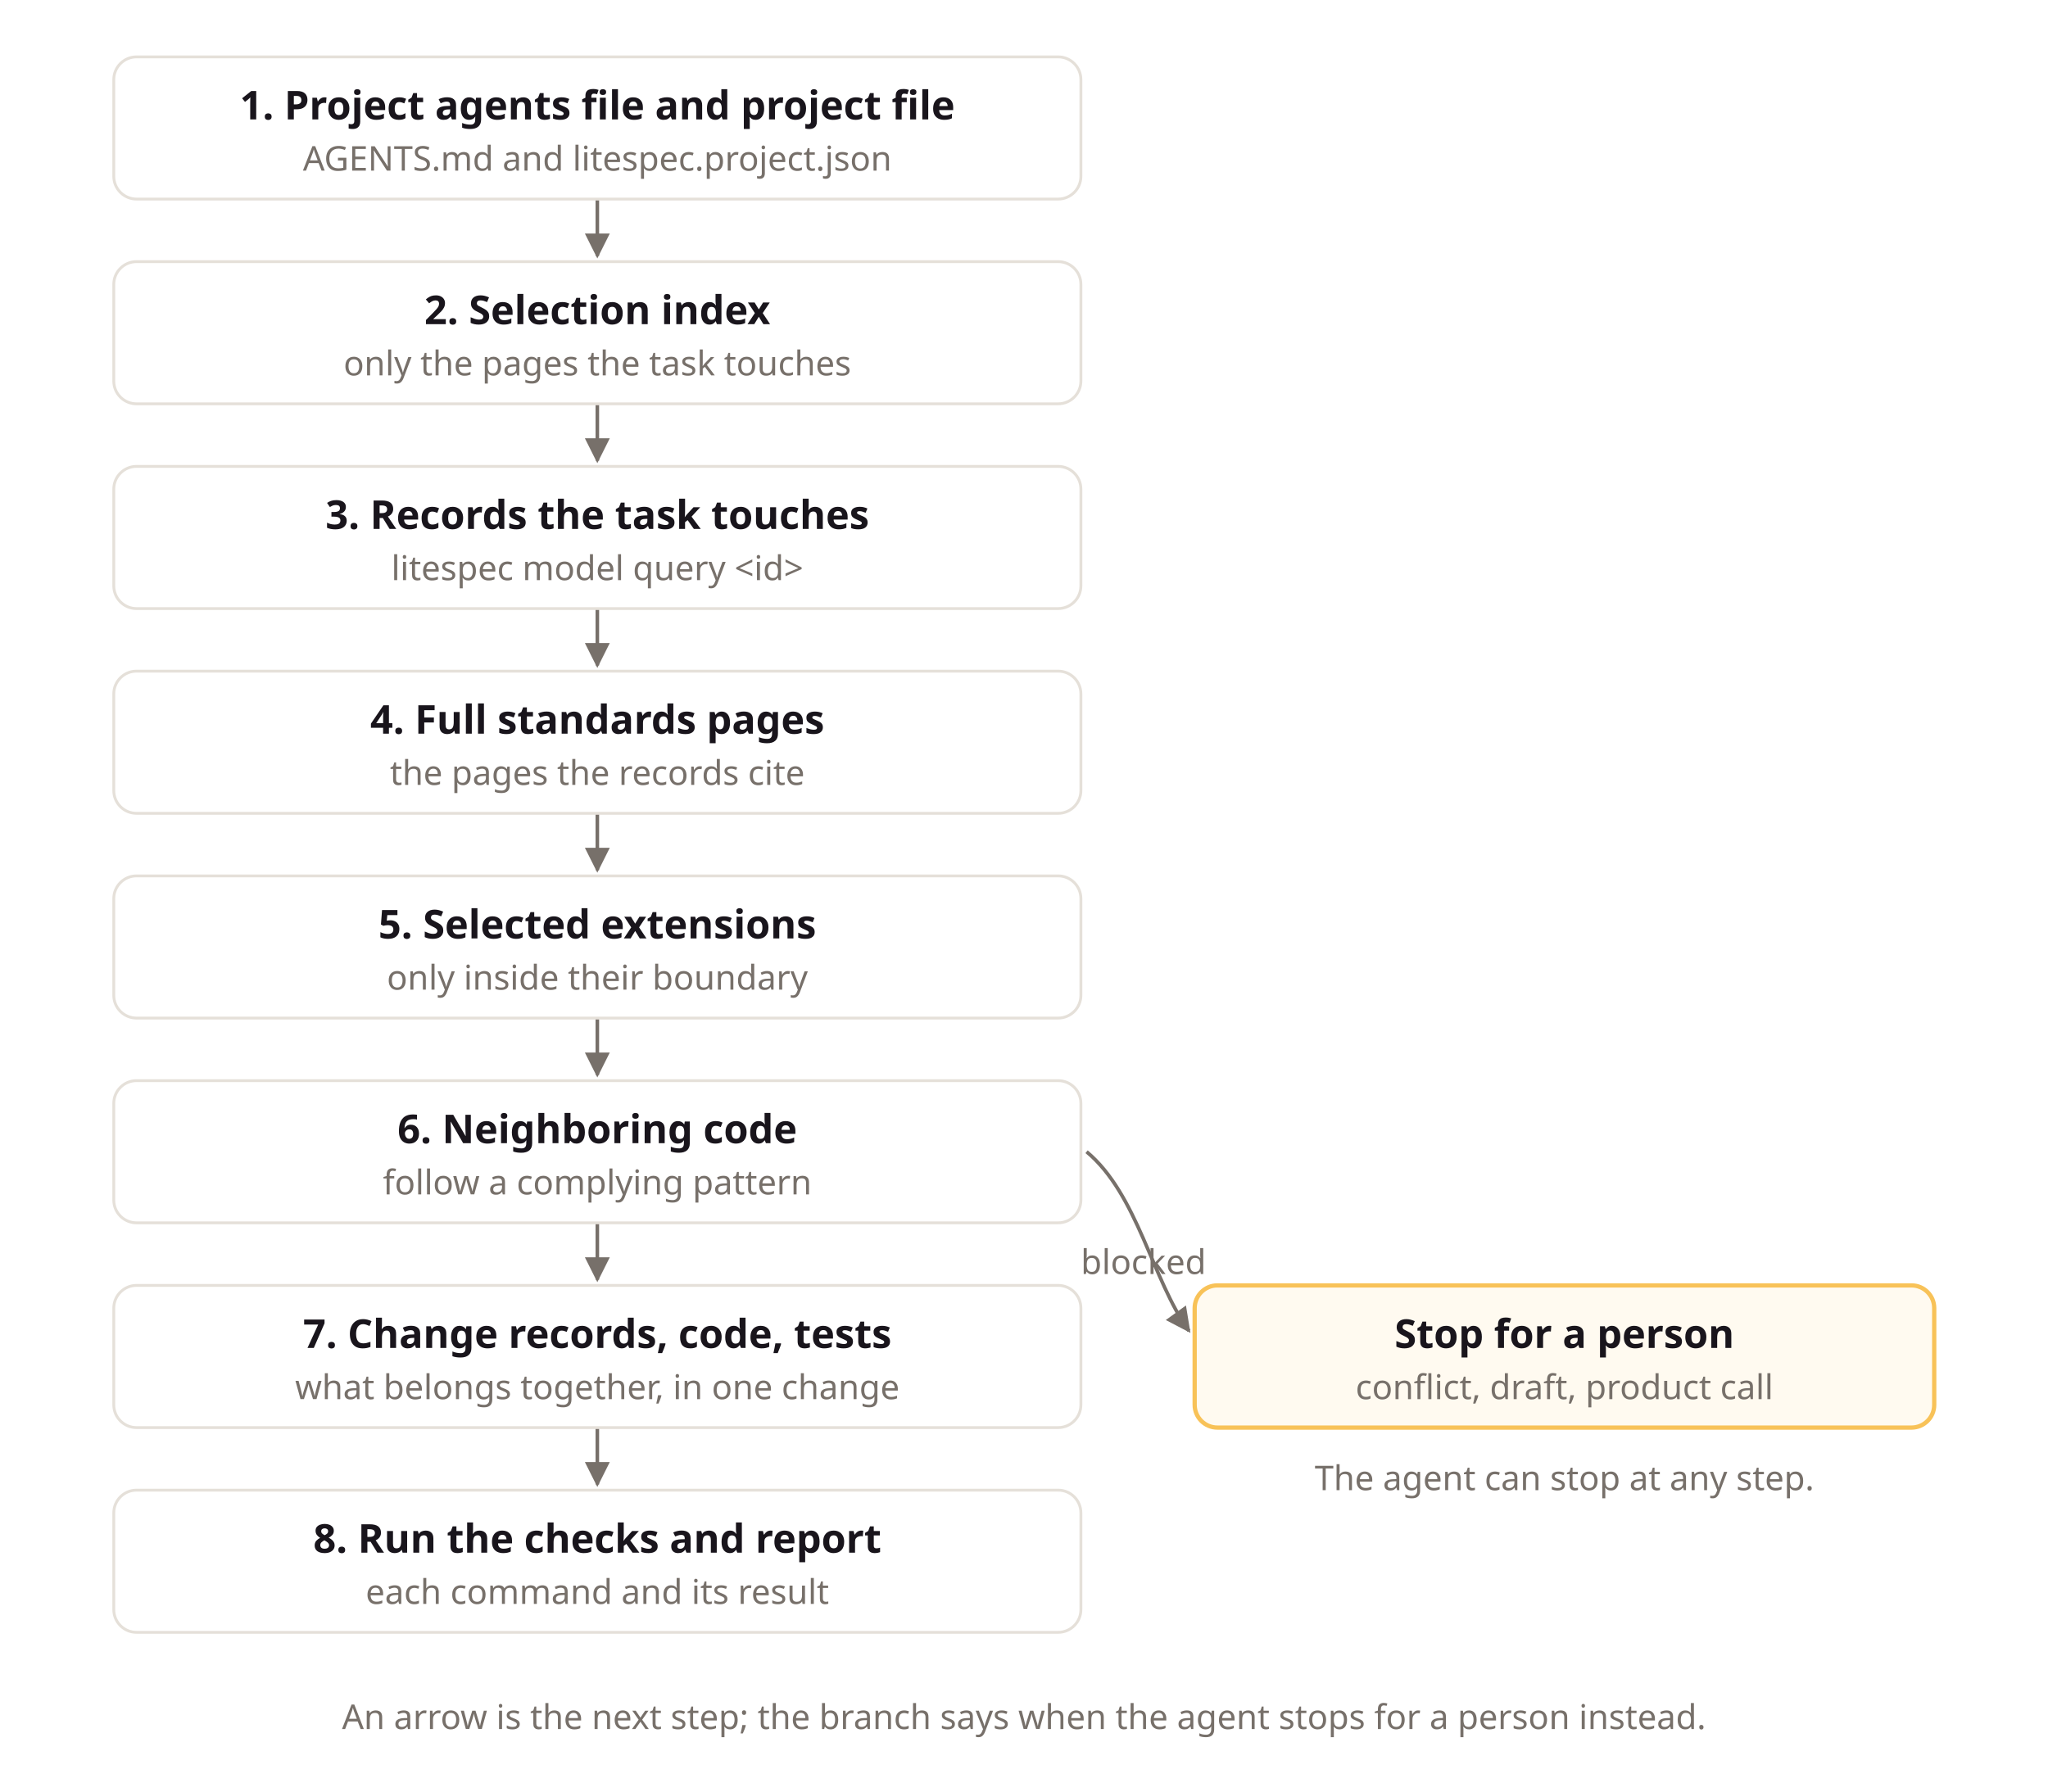
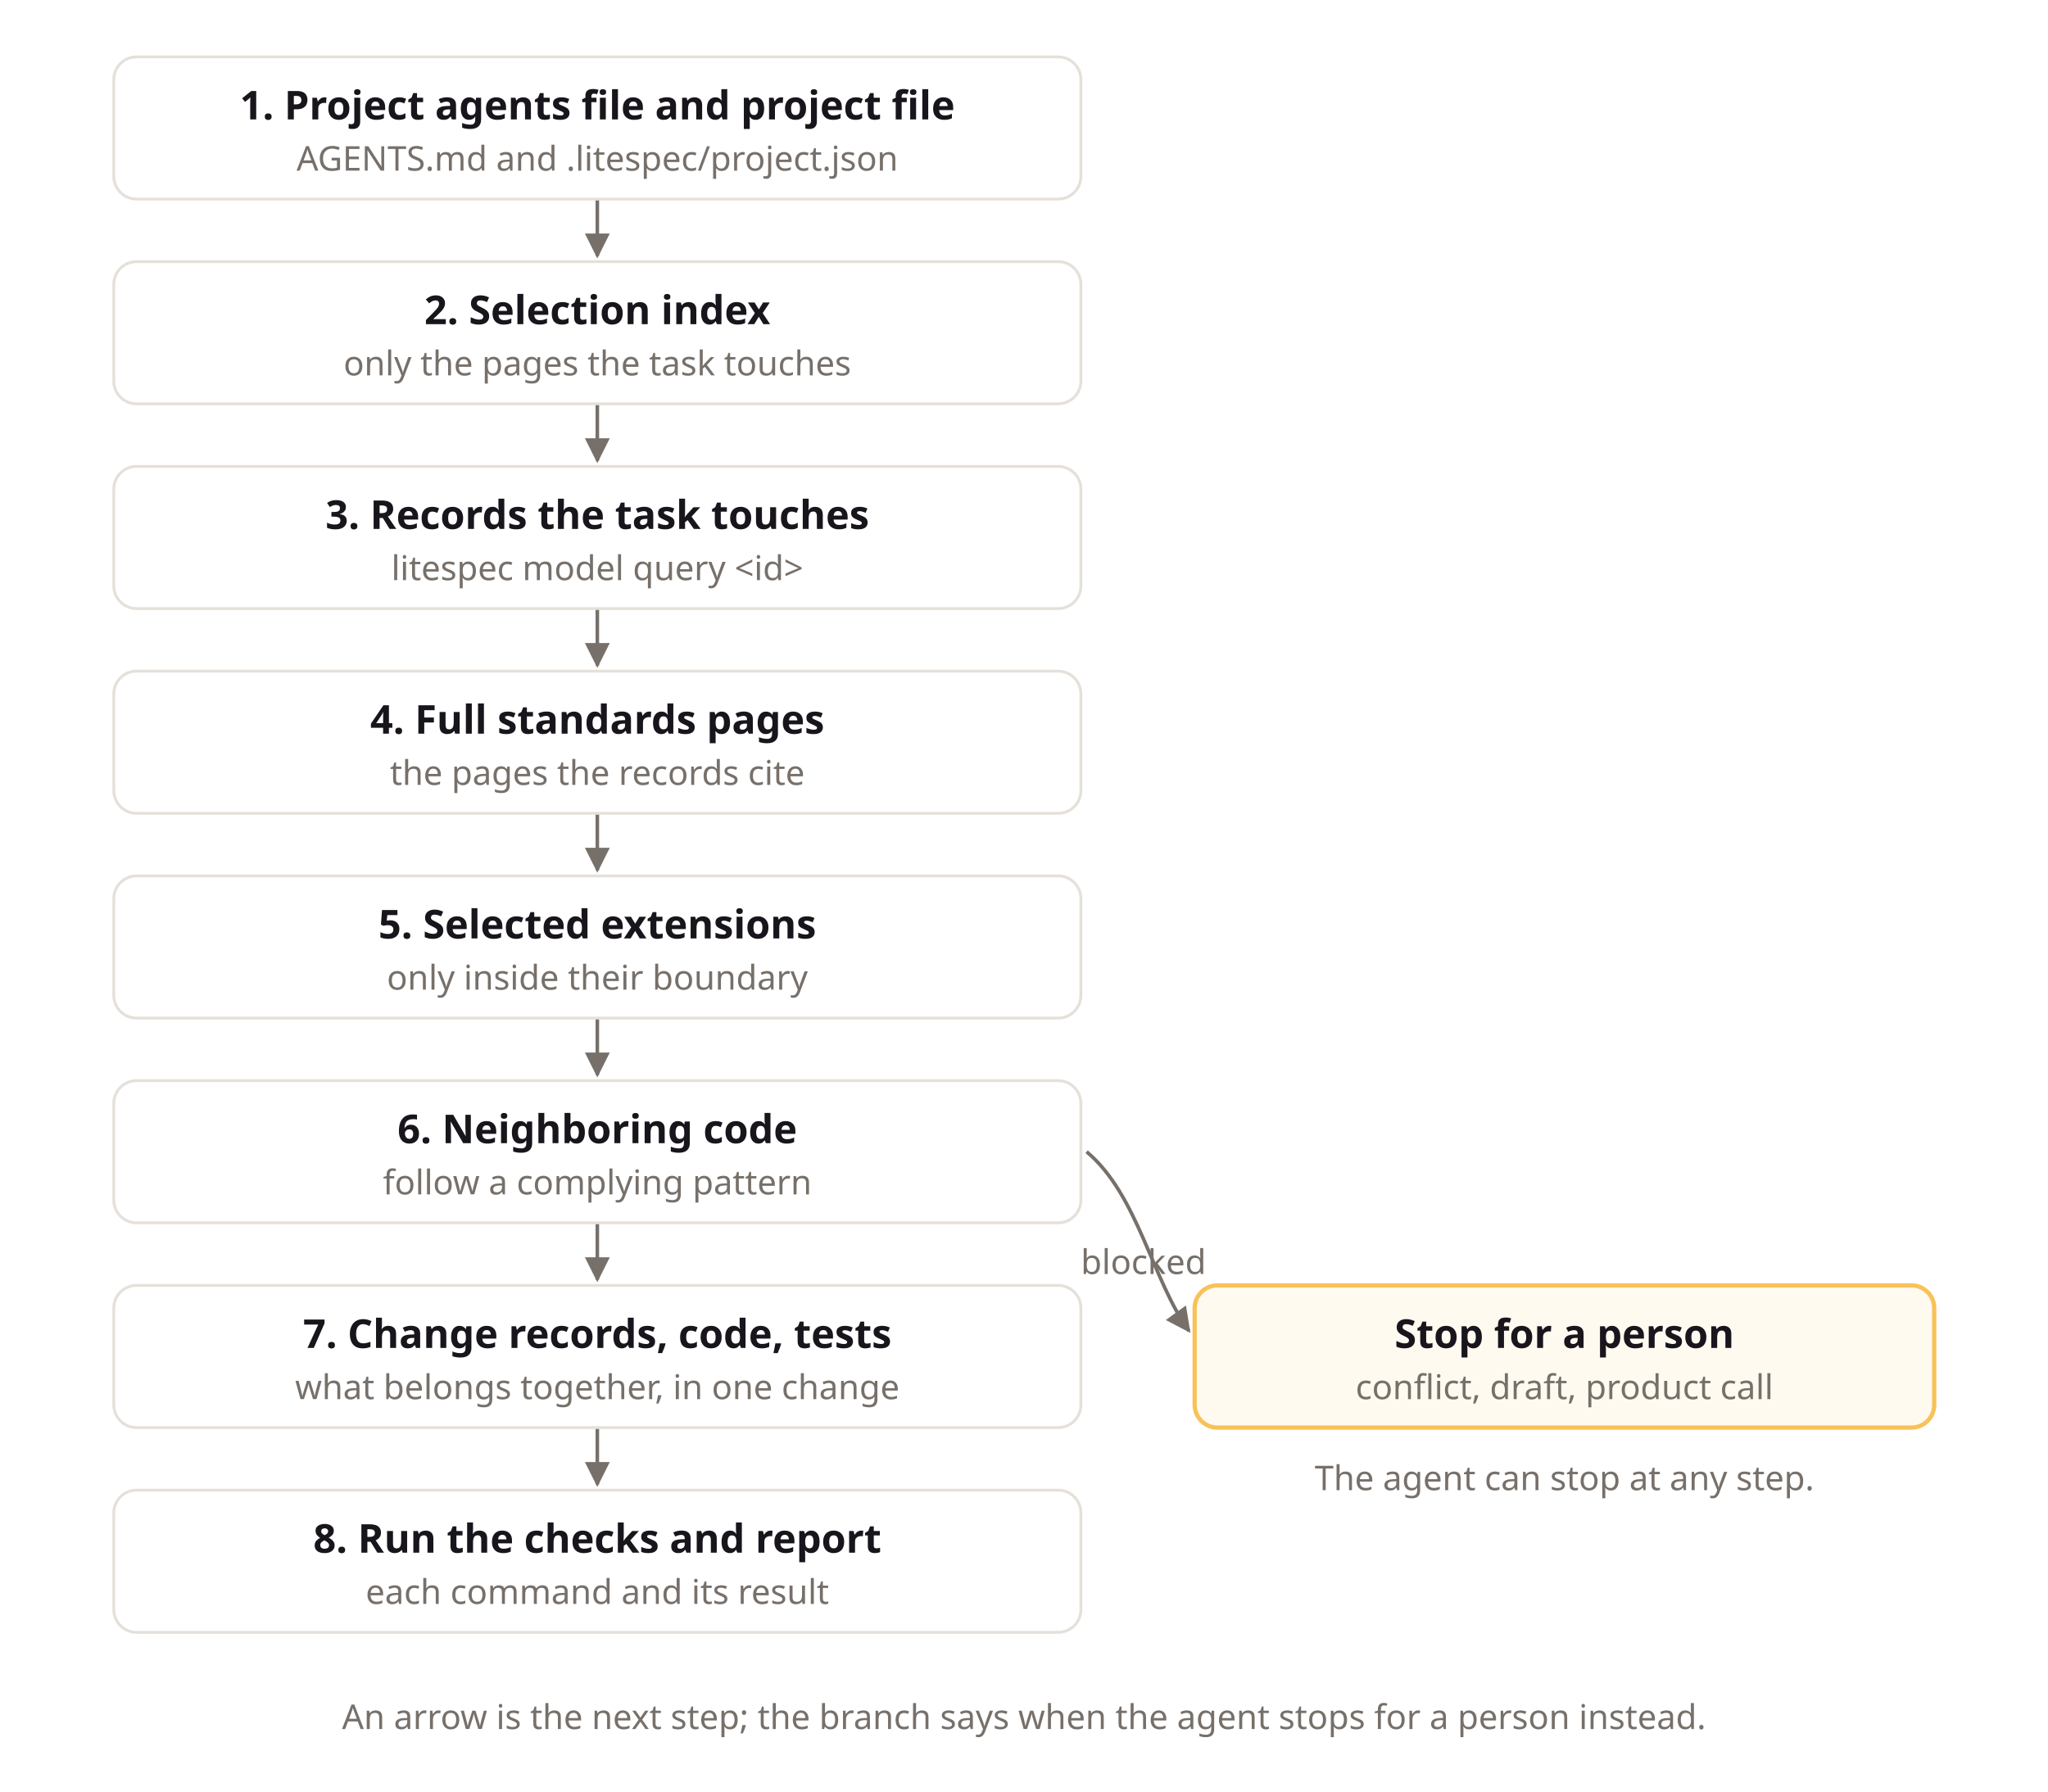
<svg xmlns="http://www.w3.org/2000/svg" width="720" height="630" viewBox="0 0 720 630" role="img" aria-labelledby="learn-agent-context-title learn-agent-context-desc" font-family="Geist, ui-sans-serif, system-ui, sans-serif">
  <defs>
    <marker id="learn-agent-context-arrow" viewBox="0 0 10 10" refX="9" refY="5" markerWidth="7" markerHeight="7" orient="auto-start-reverse">
      <path d="M0 0 10 5 0 10z" style="fill: var(--muted-fg, #77706a)" />
    </marker>
  </defs>
  <g style="stroke: var(--muted-fg, #77706a); fill: none" stroke-width="1.25" marker-end="url(#learn-agent-context-arrow)">
    <path d="M210 70 V 90" />
    <path d="M210 142 V 162" />
    <path d="M210 214 V 234" />
    <path d="M210 286 V 306" />
    <path d="M210 358 V 378" />
    <path d="M210 430 V 450" />
    <path d="M210 502 V 522" />
    <path d="M382 405 C 400 420, 405 450, 418 468" />
  </g>
  <g style="fill: var(--bg, #ffffff); stroke: var(--border, #e5e0d9)" stroke-width="1">
    <rect x="40" y="20" width="340" height="50" rx="8" />
    <rect x="40" y="92" width="340" height="50" rx="8" />
    <rect x="40" y="164" width="340" height="50" rx="8" />
    <rect x="40" y="236" width="340" height="50" rx="8" />
    <rect x="40" y="308" width="340" height="50" rx="8" />
    <rect x="40" y="380" width="340" height="50" rx="8" />
    <rect x="40" y="452" width="340" height="50" rx="8" />
    <rect x="40" y="524" width="340" height="50" rx="8" />
  </g>
  <rect x="420" y="452" width="260" height="50" rx="8" style="fill: var(--accent-subtle, #fffaf0); stroke: var(--accent, #f8c258)" stroke-width="1.5" />
  <g style="fill: var(--fg, #19151c)" font-size="14" font-weight="600" text-anchor="middle">
    <text x="210" y="42">1. Project agents file and project file</text>
    <text x="210" y="114">2. Selection index</text>
    <text x="210" y="186">3. Records the task touches</text>
    <text x="210" y="258">4. Full standards pages</text>
    <text x="210" y="330">5. Selected extensions</text>
    <text x="210" y="402">6. Neighboring code</text>
    <text x="210" y="474">7. Change records, code, tests</text>
    <text x="210" y="546">8. Run the checks and report</text>
    <text x="550" y="474">Stop for a person</text>
  </g>
  <g style="fill: var(--muted-fg, #77706a)" font-size="12" text-anchor="middle">
-     <text x="210" y="60">AGENTS.md and litespec.project.json</text>
+     <text x="210" y="60">AGENTS.md and .litespec/project.json</text>
    <text x="210" y="132">only the pages the task touches</text>
    <text x="210" y="204">litespec model query &lt;id&gt;</text>
    <text x="210" y="276">the pages the records cite</text>
    <text x="210" y="348">only inside their boundary</text>
    <text x="210" y="420">follow a complying pattern</text>
    <text x="210" y="492">what belongs together, in one change</text>
    <text x="210" y="564">each command and its result</text>
    <text x="550" y="492">conflict, draft, product call</text>
    <text x="402" y="448">blocked</text>
    <text x="550" y="524">The agent can stop at any step.</text>
  </g>
  <text x="360" y="608" text-anchor="middle" font-size="12" style="fill: var(--muted-fg, #77706a)">An arrow is the next step; the branch says when the agent stops for a person instead.</text>
</svg>
